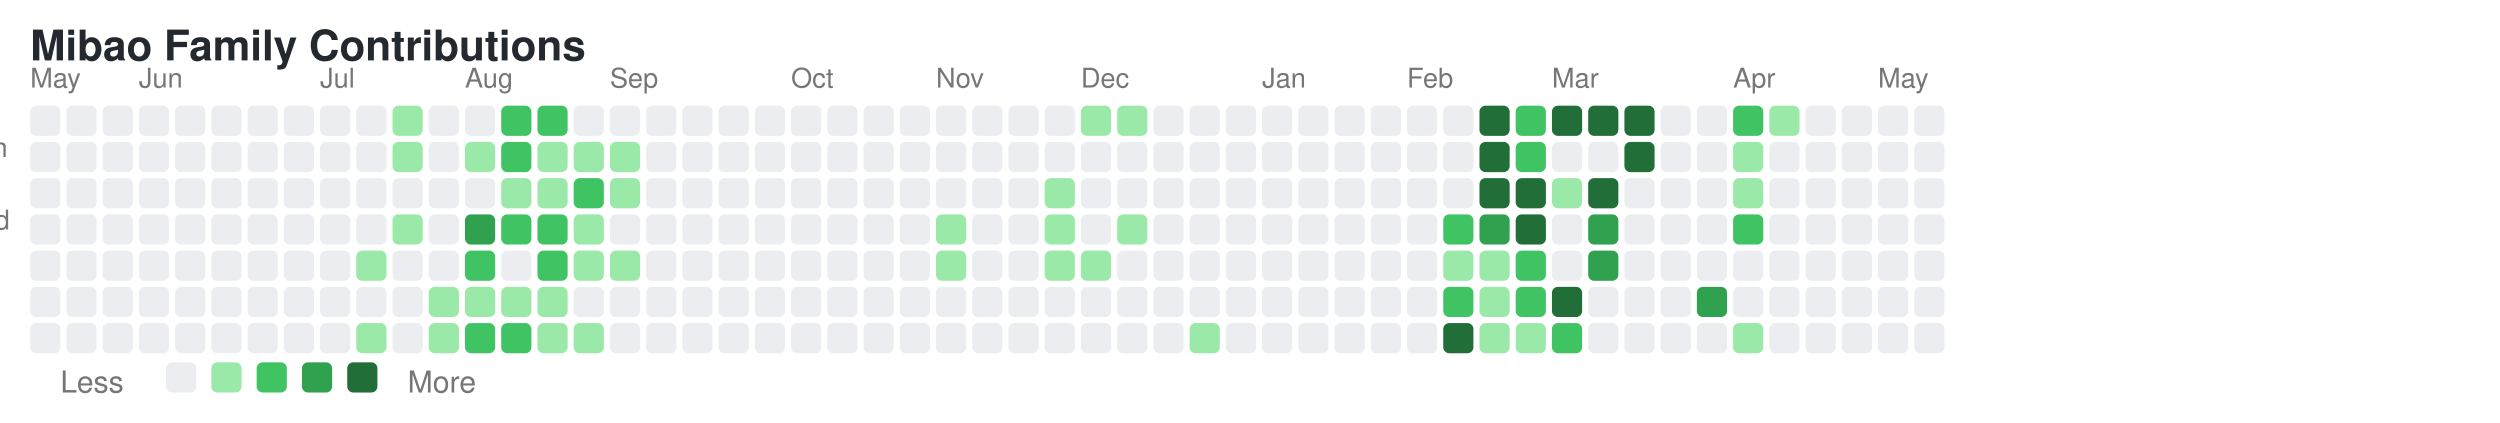
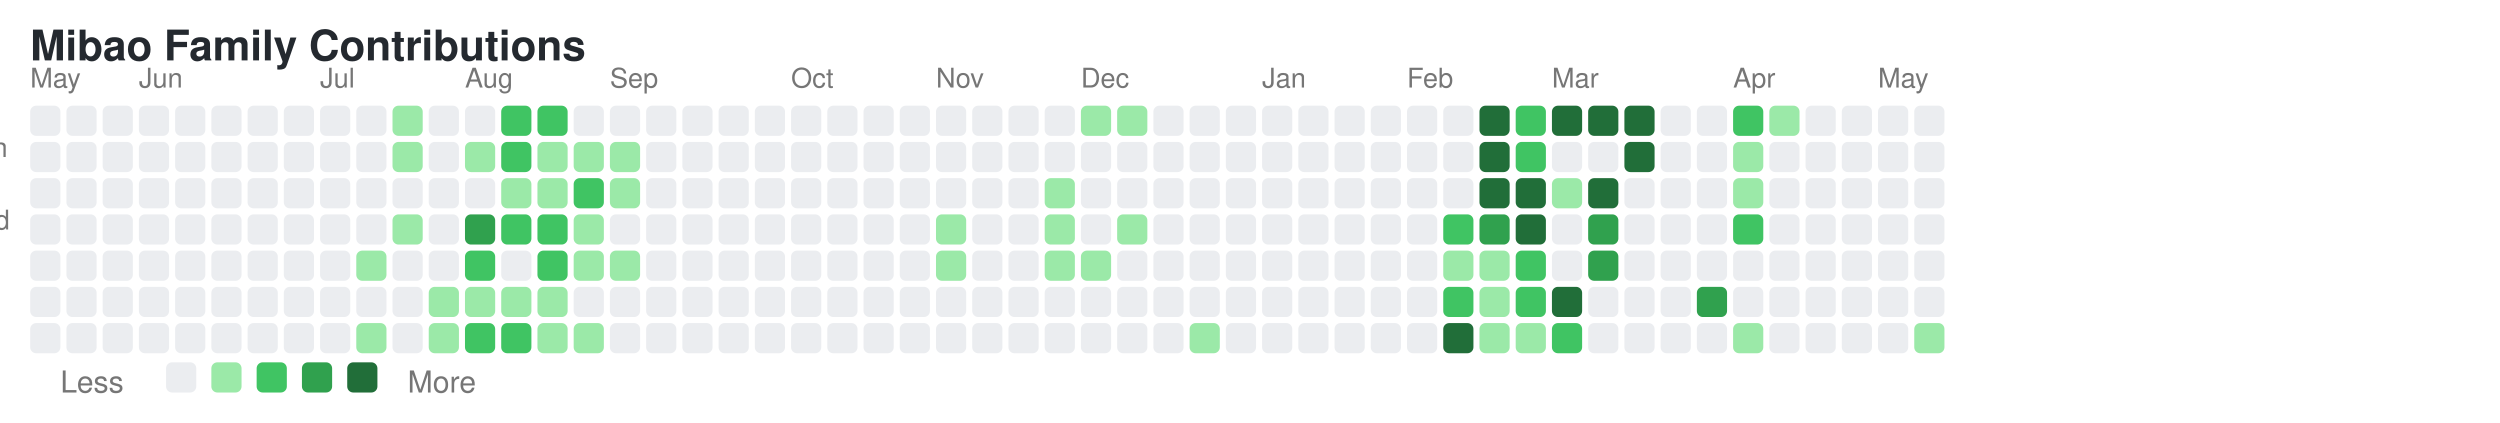
<svg xmlns="http://www.w3.org/2000/svg" width="828" height="140">
  <text x="10" y="20" font-family="-apple-system, BlinkMacSystemFont, Segoe UI, Helvetica, Arial, sans-serif" font-size="14" font-weight="600" fill="#24292f">Mibao Family Contributions</text>
  <g transform="translate(10, 35)">
    <text x="0" y="-6" font-family="-apple-system, BlinkMacSystemFont, Segoe UI, Helvetica, Arial, sans-serif" font-size="9" fill="#767676">May</text>
    <text x="36" y="-6" font-family="-apple-system, BlinkMacSystemFont, Segoe UI, Helvetica, Arial, sans-serif" font-size="9" fill="#767676">Jun</text>
    <text x="96" y="-6" font-family="-apple-system, BlinkMacSystemFont, Segoe UI, Helvetica, Arial, sans-serif" font-size="9" fill="#767676">Jul</text>
    <text x="144" y="-6" font-family="-apple-system, BlinkMacSystemFont, Segoe UI, Helvetica, Arial, sans-serif" font-size="9" fill="#767676">Aug</text>
    <text x="192" y="-6" font-family="-apple-system, BlinkMacSystemFont, Segoe UI, Helvetica, Arial, sans-serif" font-size="9" fill="#767676">Sep</text>
    <text x="252" y="-6" font-family="-apple-system, BlinkMacSystemFont, Segoe UI, Helvetica, Arial, sans-serif" font-size="9" fill="#767676">Oct</text>
    <text x="300" y="-6" font-family="-apple-system, BlinkMacSystemFont, Segoe UI, Helvetica, Arial, sans-serif" font-size="9" fill="#767676">Nov</text>
    <text x="348" y="-6" font-family="-apple-system, BlinkMacSystemFont, Segoe UI, Helvetica, Arial, sans-serif" font-size="9" fill="#767676">Dec</text>
    <text x="408" y="-6" font-family="-apple-system, BlinkMacSystemFont, Segoe UI, Helvetica, Arial, sans-serif" font-size="9" fill="#767676">Jan</text>
    <text x="456" y="-6" font-family="-apple-system, BlinkMacSystemFont, Segoe UI, Helvetica, Arial, sans-serif" font-size="9" fill="#767676">Feb</text>
    <text x="504" y="-6" font-family="-apple-system, BlinkMacSystemFont, Segoe UI, Helvetica, Arial, sans-serif" font-size="9" fill="#767676">Mar</text>
    <text x="564" y="-6" font-family="-apple-system, BlinkMacSystemFont, Segoe UI, Helvetica, Arial, sans-serif" font-size="9" fill="#767676">Apr</text>
    <text x="612" y="-6" font-family="-apple-system, BlinkMacSystemFont, Segoe UI, Helvetica, Arial, sans-serif" font-size="9" fill="#767676">May</text>
    <text x="-25" y="17.0" font-family="-apple-system, BlinkMacSystemFont, Segoe UI, Helvetica, Arial, sans-serif" font-size="9" fill="#767676">Mon</text>
    <text x="-25" y="41.0" font-family="-apple-system, BlinkMacSystemFont, Segoe UI, Helvetica, Arial, sans-serif" font-size="9" fill="#767676">Wed</text>
    <text x="-25" y="65.0" font-family="-apple-system, BlinkMacSystemFont, Segoe UI, Helvetica, Arial, sans-serif" font-size="9" fill="#767676">Fri</text>
    <rect x="0" y="0" width="10" height="10" fill="#ebedf0" rx="2" />
    <rect x="0" y="12" width="10" height="10" fill="#ebedf0" rx="2" />
    <rect x="0" y="24" width="10" height="10" fill="#ebedf0" rx="2" />
    <rect x="0" y="36" width="10" height="10" fill="#ebedf0" rx="2" />
    <rect x="0" y="48" width="10" height="10" fill="#ebedf0" rx="2" />
    <rect x="0" y="60" width="10" height="10" fill="#ebedf0" rx="2" />
    <rect x="0" y="72" width="10" height="10" fill="#ebedf0" rx="2" />
    <rect x="12" y="0" width="10" height="10" fill="#ebedf0" rx="2" />
    <rect x="12" y="12" width="10" height="10" fill="#ebedf0" rx="2" />
    <rect x="12" y="24" width="10" height="10" fill="#ebedf0" rx="2" />
    <rect x="12" y="36" width="10" height="10" fill="#ebedf0" rx="2" />
    <rect x="12" y="48" width="10" height="10" fill="#ebedf0" rx="2" />
    <rect x="12" y="60" width="10" height="10" fill="#ebedf0" rx="2" />
    <rect x="12" y="72" width="10" height="10" fill="#ebedf0" rx="2" />
    <rect x="24" y="0" width="10" height="10" fill="#ebedf0" rx="2" />
    <rect x="24" y="12" width="10" height="10" fill="#ebedf0" rx="2" />
    <rect x="24" y="24" width="10" height="10" fill="#ebedf0" rx="2" />
    <rect x="24" y="36" width="10" height="10" fill="#ebedf0" rx="2" />
    <rect x="24" y="48" width="10" height="10" fill="#ebedf0" rx="2" />
    <rect x="24" y="60" width="10" height="10" fill="#ebedf0" rx="2" />
    <rect x="24" y="72" width="10" height="10" fill="#ebedf0" rx="2" />
    <rect x="36" y="0" width="10" height="10" fill="#ebedf0" rx="2" />
    <rect x="36" y="12" width="10" height="10" fill="#ebedf0" rx="2" />
    <rect x="36" y="24" width="10" height="10" fill="#ebedf0" rx="2" />
    <rect x="36" y="36" width="10" height="10" fill="#ebedf0" rx="2" />
    <rect x="36" y="48" width="10" height="10" fill="#ebedf0" rx="2" />
    <rect x="36" y="60" width="10" height="10" fill="#ebedf0" rx="2" />
    <rect x="36" y="72" width="10" height="10" fill="#ebedf0" rx="2" />
    <rect x="48" y="0" width="10" height="10" fill="#ebedf0" rx="2" />
    <rect x="48" y="12" width="10" height="10" fill="#ebedf0" rx="2" />
    <rect x="48" y="24" width="10" height="10" fill="#ebedf0" rx="2" />
    <rect x="48" y="36" width="10" height="10" fill="#ebedf0" rx="2" />
    <rect x="48" y="48" width="10" height="10" fill="#ebedf0" rx="2" />
    <rect x="48" y="60" width="10" height="10" fill="#ebedf0" rx="2" />
    <rect x="48" y="72" width="10" height="10" fill="#ebedf0" rx="2" />
    <rect x="60" y="0" width="10" height="10" fill="#ebedf0" rx="2" />
    <rect x="60" y="12" width="10" height="10" fill="#ebedf0" rx="2" />
    <rect x="60" y="24" width="10" height="10" fill="#ebedf0" rx="2" />
    <rect x="60" y="36" width="10" height="10" fill="#ebedf0" rx="2" />
    <rect x="60" y="48" width="10" height="10" fill="#ebedf0" rx="2" />
    <rect x="60" y="60" width="10" height="10" fill="#ebedf0" rx="2" />
    <rect x="60" y="72" width="10" height="10" fill="#ebedf0" rx="2" />
    <rect x="72" y="0" width="10" height="10" fill="#ebedf0" rx="2" />
    <rect x="72" y="12" width="10" height="10" fill="#ebedf0" rx="2" />
    <rect x="72" y="24" width="10" height="10" fill="#ebedf0" rx="2" />
    <rect x="72" y="36" width="10" height="10" fill="#ebedf0" rx="2" />
    <rect x="72" y="48" width="10" height="10" fill="#ebedf0" rx="2" />
    <rect x="72" y="60" width="10" height="10" fill="#ebedf0" rx="2" />
    <rect x="72" y="72" width="10" height="10" fill="#ebedf0" rx="2" />
    <rect x="84" y="0" width="10" height="10" fill="#ebedf0" rx="2" />
    <rect x="84" y="12" width="10" height="10" fill="#ebedf0" rx="2" />
    <rect x="84" y="24" width="10" height="10" fill="#ebedf0" rx="2" />
    <rect x="84" y="36" width="10" height="10" fill="#ebedf0" rx="2" />
    <rect x="84" y="48" width="10" height="10" fill="#ebedf0" rx="2" />
    <rect x="84" y="60" width="10" height="10" fill="#ebedf0" rx="2" />
    <rect x="84" y="72" width="10" height="10" fill="#ebedf0" rx="2" />
    <rect x="96" y="0" width="10" height="10" fill="#ebedf0" rx="2" />
    <rect x="96" y="12" width="10" height="10" fill="#ebedf0" rx="2" />
    <rect x="96" y="24" width="10" height="10" fill="#ebedf0" rx="2" />
    <rect x="96" y="36" width="10" height="10" fill="#ebedf0" rx="2" />
    <rect x="96" y="48" width="10" height="10" fill="#ebedf0" rx="2" />
    <rect x="96" y="60" width="10" height="10" fill="#ebedf0" rx="2" />
    <rect x="96" y="72" width="10" height="10" fill="#ebedf0" rx="2" />
    <rect x="108" y="0" width="10" height="10" fill="#ebedf0" rx="2" />
    <rect x="108" y="12" width="10" height="10" fill="#ebedf0" rx="2" />
    <rect x="108" y="24" width="10" height="10" fill="#ebedf0" rx="2" />
    <rect x="108" y="36" width="10" height="10" fill="#ebedf0" rx="2" />
    <rect x="108" y="48" width="10" height="10" fill="#9be9a8" rx="2" />
    <rect x="108" y="60" width="10" height="10" fill="#ebedf0" rx="2" />
    <rect x="108" y="72" width="10" height="10" fill="#9be9a8" rx="2" />
    <rect x="120" y="0" width="10" height="10" fill="#9be9a8" rx="2" />
    <rect x="120" y="12" width="10" height="10" fill="#9be9a8" rx="2" />
    <rect x="120" y="24" width="10" height="10" fill="#ebedf0" rx="2" />
    <rect x="120" y="36" width="10" height="10" fill="#9be9a8" rx="2" />
    <rect x="120" y="48" width="10" height="10" fill="#ebedf0" rx="2" />
    <rect x="120" y="60" width="10" height="10" fill="#ebedf0" rx="2" />
    <rect x="120" y="72" width="10" height="10" fill="#ebedf0" rx="2" />
    <rect x="132" y="0" width="10" height="10" fill="#ebedf0" rx="2" />
    <rect x="132" y="12" width="10" height="10" fill="#ebedf0" rx="2" />
    <rect x="132" y="24" width="10" height="10" fill="#ebedf0" rx="2" />
    <rect x="132" y="36" width="10" height="10" fill="#ebedf0" rx="2" />
    <rect x="132" y="48" width="10" height="10" fill="#ebedf0" rx="2" />
    <rect x="132" y="60" width="10" height="10" fill="#9be9a8" rx="2" />
    <rect x="132" y="72" width="10" height="10" fill="#9be9a8" rx="2" />
    <rect x="144" y="0" width="10" height="10" fill="#ebedf0" rx="2" />
    <rect x="144" y="12" width="10" height="10" fill="#9be9a8" rx="2" />
    <rect x="144" y="24" width="10" height="10" fill="#ebedf0" rx="2" />
    <rect x="144" y="36" width="10" height="10" fill="#30a14e" rx="2" />
    <rect x="144" y="48" width="10" height="10" fill="#40c463" rx="2" />
    <rect x="144" y="60" width="10" height="10" fill="#9be9a8" rx="2" />
    <rect x="144" y="72" width="10" height="10" fill="#40c463" rx="2" />
    <rect x="156" y="0" width="10" height="10" fill="#40c463" rx="2" />
    <rect x="156" y="12" width="10" height="10" fill="#40c463" rx="2" />
    <rect x="156" y="24" width="10" height="10" fill="#9be9a8" rx="2" />
    <rect x="156" y="36" width="10" height="10" fill="#40c463" rx="2" />
    <rect x="156" y="48" width="10" height="10" fill="#ebedf0" rx="2" />
    <rect x="156" y="60" width="10" height="10" fill="#9be9a8" rx="2" />
    <rect x="156" y="72" width="10" height="10" fill="#40c463" rx="2" />
    <rect x="168" y="0" width="10" height="10" fill="#40c463" rx="2" />
    <rect x="168" y="12" width="10" height="10" fill="#9be9a8" rx="2" />
    <rect x="168" y="24" width="10" height="10" fill="#9be9a8" rx="2" />
    <rect x="168" y="36" width="10" height="10" fill="#40c463" rx="2" />
    <rect x="168" y="48" width="10" height="10" fill="#40c463" rx="2" />
    <rect x="168" y="60" width="10" height="10" fill="#9be9a8" rx="2" />
    <rect x="168" y="72" width="10" height="10" fill="#9be9a8" rx="2" />
    <rect x="180" y="0" width="10" height="10" fill="#ebedf0" rx="2" />
    <rect x="180" y="12" width="10" height="10" fill="#9be9a8" rx="2" />
    <rect x="180" y="24" width="10" height="10" fill="#40c463" rx="2" />
    <rect x="180" y="36" width="10" height="10" fill="#9be9a8" rx="2" />
    <rect x="180" y="48" width="10" height="10" fill="#9be9a8" rx="2" />
    <rect x="180" y="60" width="10" height="10" fill="#ebedf0" rx="2" />
    <rect x="180" y="72" width="10" height="10" fill="#9be9a8" rx="2" />
    <rect x="192" y="0" width="10" height="10" fill="#ebedf0" rx="2" />
    <rect x="192" y="12" width="10" height="10" fill="#9be9a8" rx="2" />
    <rect x="192" y="24" width="10" height="10" fill="#9be9a8" rx="2" />
    <rect x="192" y="36" width="10" height="10" fill="#ebedf0" rx="2" />
    <rect x="192" y="48" width="10" height="10" fill="#9be9a8" rx="2" />
    <rect x="192" y="60" width="10" height="10" fill="#ebedf0" rx="2" />
    <rect x="192" y="72" width="10" height="10" fill="#ebedf0" rx="2" />
    <rect x="204" y="0" width="10" height="10" fill="#ebedf0" rx="2" />
    <rect x="204" y="12" width="10" height="10" fill="#ebedf0" rx="2" />
    <rect x="204" y="24" width="10" height="10" fill="#ebedf0" rx="2" />
    <rect x="204" y="36" width="10" height="10" fill="#ebedf0" rx="2" />
    <rect x="204" y="48" width="10" height="10" fill="#ebedf0" rx="2" />
    <rect x="204" y="60" width="10" height="10" fill="#ebedf0" rx="2" />
    <rect x="204" y="72" width="10" height="10" fill="#ebedf0" rx="2" />
    <rect x="216" y="0" width="10" height="10" fill="#ebedf0" rx="2" />
    <rect x="216" y="12" width="10" height="10" fill="#ebedf0" rx="2" />
    <rect x="216" y="24" width="10" height="10" fill="#ebedf0" rx="2" />
    <rect x="216" y="36" width="10" height="10" fill="#ebedf0" rx="2" />
    <rect x="216" y="48" width="10" height="10" fill="#ebedf0" rx="2" />
    <rect x="216" y="60" width="10" height="10" fill="#ebedf0" rx="2" />
    <rect x="216" y="72" width="10" height="10" fill="#ebedf0" rx="2" />
    <rect x="228" y="0" width="10" height="10" fill="#ebedf0" rx="2" />
    <rect x="228" y="12" width="10" height="10" fill="#ebedf0" rx="2" />
    <rect x="228" y="24" width="10" height="10" fill="#ebedf0" rx="2" />
    <rect x="228" y="36" width="10" height="10" fill="#ebedf0" rx="2" />
    <rect x="228" y="48" width="10" height="10" fill="#ebedf0" rx="2" />
    <rect x="228" y="60" width="10" height="10" fill="#ebedf0" rx="2" />
    <rect x="228" y="72" width="10" height="10" fill="#ebedf0" rx="2" />
    <rect x="240" y="0" width="10" height="10" fill="#ebedf0" rx="2" />
    <rect x="240" y="12" width="10" height="10" fill="#ebedf0" rx="2" />
    <rect x="240" y="24" width="10" height="10" fill="#ebedf0" rx="2" />
    <rect x="240" y="36" width="10" height="10" fill="#ebedf0" rx="2" />
    <rect x="240" y="48" width="10" height="10" fill="#ebedf0" rx="2" />
    <rect x="240" y="60" width="10" height="10" fill="#ebedf0" rx="2" />
    <rect x="240" y="72" width="10" height="10" fill="#ebedf0" rx="2" />
    <rect x="252" y="0" width="10" height="10" fill="#ebedf0" rx="2" />
    <rect x="252" y="12" width="10" height="10" fill="#ebedf0" rx="2" />
    <rect x="252" y="24" width="10" height="10" fill="#ebedf0" rx="2" />
    <rect x="252" y="36" width="10" height="10" fill="#ebedf0" rx="2" />
    <rect x="252" y="48" width="10" height="10" fill="#ebedf0" rx="2" />
    <rect x="252" y="60" width="10" height="10" fill="#ebedf0" rx="2" />
    <rect x="252" y="72" width="10" height="10" fill="#ebedf0" rx="2" />
    <rect x="264" y="0" width="10" height="10" fill="#ebedf0" rx="2" />
    <rect x="264" y="12" width="10" height="10" fill="#ebedf0" rx="2" />
    <rect x="264" y="24" width="10" height="10" fill="#ebedf0" rx="2" />
    <rect x="264" y="36" width="10" height="10" fill="#ebedf0" rx="2" />
    <rect x="264" y="48" width="10" height="10" fill="#ebedf0" rx="2" />
    <rect x="264" y="60" width="10" height="10" fill="#ebedf0" rx="2" />
    <rect x="264" y="72" width="10" height="10" fill="#ebedf0" rx="2" />
    <rect x="276" y="0" width="10" height="10" fill="#ebedf0" rx="2" />
    <rect x="276" y="12" width="10" height="10" fill="#ebedf0" rx="2" />
    <rect x="276" y="24" width="10" height="10" fill="#ebedf0" rx="2" />
    <rect x="276" y="36" width="10" height="10" fill="#ebedf0" rx="2" />
    <rect x="276" y="48" width="10" height="10" fill="#ebedf0" rx="2" />
    <rect x="276" y="60" width="10" height="10" fill="#ebedf0" rx="2" />
    <rect x="276" y="72" width="10" height="10" fill="#ebedf0" rx="2" />
    <rect x="288" y="0" width="10" height="10" fill="#ebedf0" rx="2" />
    <rect x="288" y="12" width="10" height="10" fill="#ebedf0" rx="2" />
    <rect x="288" y="24" width="10" height="10" fill="#ebedf0" rx="2" />
    <rect x="288" y="36" width="10" height="10" fill="#ebedf0" rx="2" />
    <rect x="288" y="48" width="10" height="10" fill="#ebedf0" rx="2" />
    <rect x="288" y="60" width="10" height="10" fill="#ebedf0" rx="2" />
    <rect x="288" y="72" width="10" height="10" fill="#ebedf0" rx="2" />
    <rect x="300" y="0" width="10" height="10" fill="#ebedf0" rx="2" />
    <rect x="300" y="12" width="10" height="10" fill="#ebedf0" rx="2" />
    <rect x="300" y="24" width="10" height="10" fill="#ebedf0" rx="2" />
    <rect x="300" y="36" width="10" height="10" fill="#9be9a8" rx="2" />
    <rect x="300" y="48" width="10" height="10" fill="#9be9a8" rx="2" />
    <rect x="300" y="60" width="10" height="10" fill="#ebedf0" rx="2" />
    <rect x="300" y="72" width="10" height="10" fill="#ebedf0" rx="2" />
    <rect x="312" y="0" width="10" height="10" fill="#ebedf0" rx="2" />
    <rect x="312" y="12" width="10" height="10" fill="#ebedf0" rx="2" />
    <rect x="312" y="24" width="10" height="10" fill="#ebedf0" rx="2" />
    <rect x="312" y="36" width="10" height="10" fill="#ebedf0" rx="2" />
    <rect x="312" y="48" width="10" height="10" fill="#ebedf0" rx="2" />
    <rect x="312" y="60" width="10" height="10" fill="#ebedf0" rx="2" />
    <rect x="312" y="72" width="10" height="10" fill="#ebedf0" rx="2" />
    <rect x="324" y="0" width="10" height="10" fill="#ebedf0" rx="2" />
    <rect x="324" y="12" width="10" height="10" fill="#ebedf0" rx="2" />
    <rect x="324" y="24" width="10" height="10" fill="#ebedf0" rx="2" />
    <rect x="324" y="36" width="10" height="10" fill="#ebedf0" rx="2" />
    <rect x="324" y="48" width="10" height="10" fill="#ebedf0" rx="2" />
    <rect x="324" y="60" width="10" height="10" fill="#ebedf0" rx="2" />
    <rect x="324" y="72" width="10" height="10" fill="#ebedf0" rx="2" />
    <rect x="336" y="0" width="10" height="10" fill="#ebedf0" rx="2" />
    <rect x="336" y="12" width="10" height="10" fill="#ebedf0" rx="2" />
    <rect x="336" y="24" width="10" height="10" fill="#9be9a8" rx="2" />
    <rect x="336" y="36" width="10" height="10" fill="#9be9a8" rx="2" />
    <rect x="336" y="48" width="10" height="10" fill="#9be9a8" rx="2" />
    <rect x="336" y="60" width="10" height="10" fill="#ebedf0" rx="2" />
    <rect x="336" y="72" width="10" height="10" fill="#ebedf0" rx="2" />
    <rect x="348" y="0" width="10" height="10" fill="#9be9a8" rx="2" />
    <rect x="348" y="12" width="10" height="10" fill="#ebedf0" rx="2" />
    <rect x="348" y="24" width="10" height="10" fill="#ebedf0" rx="2" />
    <rect x="348" y="36" width="10" height="10" fill="#ebedf0" rx="2" />
    <rect x="348" y="48" width="10" height="10" fill="#9be9a8" rx="2" />
    <rect x="348" y="60" width="10" height="10" fill="#ebedf0" rx="2" />
    <rect x="348" y="72" width="10" height="10" fill="#ebedf0" rx="2" />
    <rect x="360" y="0" width="10" height="10" fill="#9be9a8" rx="2" />
    <rect x="360" y="12" width="10" height="10" fill="#ebedf0" rx="2" />
    <rect x="360" y="24" width="10" height="10" fill="#ebedf0" rx="2" />
    <rect x="360" y="36" width="10" height="10" fill="#9be9a8" rx="2" />
    <rect x="360" y="48" width="10" height="10" fill="#ebedf0" rx="2" />
    <rect x="360" y="60" width="10" height="10" fill="#ebedf0" rx="2" />
    <rect x="360" y="72" width="10" height="10" fill="#ebedf0" rx="2" />
    <rect x="372" y="0" width="10" height="10" fill="#ebedf0" rx="2" />
    <rect x="372" y="12" width="10" height="10" fill="#ebedf0" rx="2" />
    <rect x="372" y="24" width="10" height="10" fill="#ebedf0" rx="2" />
    <rect x="372" y="36" width="10" height="10" fill="#ebedf0" rx="2" />
    <rect x="372" y="48" width="10" height="10" fill="#ebedf0" rx="2" />
    <rect x="372" y="60" width="10" height="10" fill="#ebedf0" rx="2" />
    <rect x="372" y="72" width="10" height="10" fill="#ebedf0" rx="2" />
    <rect x="384" y="0" width="10" height="10" fill="#ebedf0" rx="2" />
    <rect x="384" y="12" width="10" height="10" fill="#ebedf0" rx="2" />
    <rect x="384" y="24" width="10" height="10" fill="#ebedf0" rx="2" />
    <rect x="384" y="36" width="10" height="10" fill="#ebedf0" rx="2" />
    <rect x="384" y="48" width="10" height="10" fill="#ebedf0" rx="2" />
    <rect x="384" y="60" width="10" height="10" fill="#ebedf0" rx="2" />
    <rect x="384" y="72" width="10" height="10" fill="#9be9a8" rx="2" />
    <rect x="396" y="0" width="10" height="10" fill="#ebedf0" rx="2" />
    <rect x="396" y="12" width="10" height="10" fill="#ebedf0" rx="2" />
    <rect x="396" y="24" width="10" height="10" fill="#ebedf0" rx="2" />
    <rect x="396" y="36" width="10" height="10" fill="#ebedf0" rx="2" />
    <rect x="396" y="48" width="10" height="10" fill="#ebedf0" rx="2" />
    <rect x="396" y="60" width="10" height="10" fill="#ebedf0" rx="2" />
    <rect x="396" y="72" width="10" height="10" fill="#ebedf0" rx="2" />
    <rect x="408" y="0" width="10" height="10" fill="#ebedf0" rx="2" />
    <rect x="408" y="12" width="10" height="10" fill="#ebedf0" rx="2" />
    <rect x="408" y="24" width="10" height="10" fill="#ebedf0" rx="2" />
    <rect x="408" y="36" width="10" height="10" fill="#ebedf0" rx="2" />
    <rect x="408" y="48" width="10" height="10" fill="#ebedf0" rx="2" />
    <rect x="408" y="60" width="10" height="10" fill="#ebedf0" rx="2" />
    <rect x="408" y="72" width="10" height="10" fill="#ebedf0" rx="2" />
    <rect x="420" y="0" width="10" height="10" fill="#ebedf0" rx="2" />
    <rect x="420" y="12" width="10" height="10" fill="#ebedf0" rx="2" />
    <rect x="420" y="24" width="10" height="10" fill="#ebedf0" rx="2" />
    <rect x="420" y="36" width="10" height="10" fill="#ebedf0" rx="2" />
    <rect x="420" y="48" width="10" height="10" fill="#ebedf0" rx="2" />
    <rect x="420" y="60" width="10" height="10" fill="#ebedf0" rx="2" />
    <rect x="420" y="72" width="10" height="10" fill="#ebedf0" rx="2" />
    <rect x="432" y="0" width="10" height="10" fill="#ebedf0" rx="2" />
    <rect x="432" y="12" width="10" height="10" fill="#ebedf0" rx="2" />
    <rect x="432" y="24" width="10" height="10" fill="#ebedf0" rx="2" />
    <rect x="432" y="36" width="10" height="10" fill="#ebedf0" rx="2" />
    <rect x="432" y="48" width="10" height="10" fill="#ebedf0" rx="2" />
    <rect x="432" y="60" width="10" height="10" fill="#ebedf0" rx="2" />
    <rect x="432" y="72" width="10" height="10" fill="#ebedf0" rx="2" />
    <rect x="444" y="0" width="10" height="10" fill="#ebedf0" rx="2" />
    <rect x="444" y="12" width="10" height="10" fill="#ebedf0" rx="2" />
    <rect x="444" y="24" width="10" height="10" fill="#ebedf0" rx="2" />
    <rect x="444" y="36" width="10" height="10" fill="#ebedf0" rx="2" />
    <rect x="444" y="48" width="10" height="10" fill="#ebedf0" rx="2" />
    <rect x="444" y="60" width="10" height="10" fill="#ebedf0" rx="2" />
    <rect x="444" y="72" width="10" height="10" fill="#ebedf0" rx="2" />
    <rect x="456" y="0" width="10" height="10" fill="#ebedf0" rx="2" />
    <rect x="456" y="12" width="10" height="10" fill="#ebedf0" rx="2" />
    <rect x="456" y="24" width="10" height="10" fill="#ebedf0" rx="2" />
    <rect x="456" y="36" width="10" height="10" fill="#ebedf0" rx="2" />
    <rect x="456" y="48" width="10" height="10" fill="#ebedf0" rx="2" />
    <rect x="456" y="60" width="10" height="10" fill="#ebedf0" rx="2" />
    <rect x="456" y="72" width="10" height="10" fill="#ebedf0" rx="2" />
    <rect x="468" y="0" width="10" height="10" fill="#ebedf0" rx="2" />
    <rect x="468" y="12" width="10" height="10" fill="#ebedf0" rx="2" />
    <rect x="468" y="24" width="10" height="10" fill="#ebedf0" rx="2" />
    <rect x="468" y="36" width="10" height="10" fill="#40c463" rx="2" />
    <rect x="468" y="48" width="10" height="10" fill="#9be9a8" rx="2" />
    <rect x="468" y="60" width="10" height="10" fill="#40c463" rx="2" />
    <rect x="468" y="72" width="10" height="10" fill="#216e39" rx="2" />
    <rect x="480" y="0" width="10" height="10" fill="#216e39" rx="2" />
    <rect x="480" y="12" width="10" height="10" fill="#216e39" rx="2" />
    <rect x="480" y="24" width="10" height="10" fill="#216e39" rx="2" />
    <rect x="480" y="36" width="10" height="10" fill="#30a14e" rx="2" />
    <rect x="480" y="48" width="10" height="10" fill="#9be9a8" rx="2" />
    <rect x="480" y="60" width="10" height="10" fill="#9be9a8" rx="2" />
    <rect x="480" y="72" width="10" height="10" fill="#9be9a8" rx="2" />
    <rect x="492" y="0" width="10" height="10" fill="#40c463" rx="2" />
    <rect x="492" y="12" width="10" height="10" fill="#40c463" rx="2" />
    <rect x="492" y="24" width="10" height="10" fill="#216e39" rx="2" />
    <rect x="492" y="36" width="10" height="10" fill="#216e39" rx="2" />
    <rect x="492" y="48" width="10" height="10" fill="#40c463" rx="2" />
    <rect x="492" y="60" width="10" height="10" fill="#40c463" rx="2" />
    <rect x="492" y="72" width="10" height="10" fill="#9be9a8" rx="2" />
    <rect x="504" y="0" width="10" height="10" fill="#216e39" rx="2" />
    <rect x="504" y="12" width="10" height="10" fill="#ebedf0" rx="2" />
    <rect x="504" y="24" width="10" height="10" fill="#9be9a8" rx="2" />
    <rect x="504" y="36" width="10" height="10" fill="#ebedf0" rx="2" />
    <rect x="504" y="48" width="10" height="10" fill="#ebedf0" rx="2" />
    <rect x="504" y="60" width="10" height="10" fill="#216e39" rx="2" />
    <rect x="504" y="72" width="10" height="10" fill="#40c463" rx="2" />
    <rect x="516" y="0" width="10" height="10" fill="#216e39" rx="2" />
    <rect x="516" y="12" width="10" height="10" fill="#ebedf0" rx="2" />
    <rect x="516" y="24" width="10" height="10" fill="#216e39" rx="2" />
    <rect x="516" y="36" width="10" height="10" fill="#30a14e" rx="2" />
    <rect x="516" y="48" width="10" height="10" fill="#30a14e" rx="2" />
    <rect x="516" y="60" width="10" height="10" fill="#ebedf0" rx="2" />
    <rect x="516" y="72" width="10" height="10" fill="#ebedf0" rx="2" />
    <rect x="528" y="0" width="10" height="10" fill="#216e39" rx="2" />
    <rect x="528" y="12" width="10" height="10" fill="#216e39" rx="2" />
    <rect x="528" y="24" width="10" height="10" fill="#ebedf0" rx="2" />
    <rect x="528" y="36" width="10" height="10" fill="#ebedf0" rx="2" />
    <rect x="528" y="48" width="10" height="10" fill="#ebedf0" rx="2" />
    <rect x="528" y="60" width="10" height="10" fill="#ebedf0" rx="2" />
    <rect x="528" y="72" width="10" height="10" fill="#ebedf0" rx="2" />
    <rect x="540" y="0" width="10" height="10" fill="#ebedf0" rx="2" />
    <rect x="540" y="12" width="10" height="10" fill="#ebedf0" rx="2" />
    <rect x="540" y="24" width="10" height="10" fill="#ebedf0" rx="2" />
    <rect x="540" y="36" width="10" height="10" fill="#ebedf0" rx="2" />
    <rect x="540" y="48" width="10" height="10" fill="#ebedf0" rx="2" />
    <rect x="540" y="60" width="10" height="10" fill="#ebedf0" rx="2" />
    <rect x="540" y="72" width="10" height="10" fill="#ebedf0" rx="2" />
    <rect x="552" y="0" width="10" height="10" fill="#ebedf0" rx="2" />
    <rect x="552" y="12" width="10" height="10" fill="#ebedf0" rx="2" />
    <rect x="552" y="24" width="10" height="10" fill="#ebedf0" rx="2" />
    <rect x="552" y="36" width="10" height="10" fill="#ebedf0" rx="2" />
    <rect x="552" y="48" width="10" height="10" fill="#ebedf0" rx="2" />
    <rect x="552" y="60" width="10" height="10" fill="#30a14e" rx="2" />
    <rect x="552" y="72" width="10" height="10" fill="#ebedf0" rx="2" />
    <rect x="564" y="0" width="10" height="10" fill="#40c463" rx="2" />
    <rect x="564" y="12" width="10" height="10" fill="#9be9a8" rx="2" />
    <rect x="564" y="24" width="10" height="10" fill="#9be9a8" rx="2" />
    <rect x="564" y="36" width="10" height="10" fill="#40c463" rx="2" />
    <rect x="564" y="48" width="10" height="10" fill="#ebedf0" rx="2" />
    <rect x="564" y="60" width="10" height="10" fill="#ebedf0" rx="2" />
    <rect x="564" y="72" width="10" height="10" fill="#9be9a8" rx="2" />
    <rect x="576" y="0" width="10" height="10" fill="#9be9a8" rx="2" />
    <rect x="576" y="12" width="10" height="10" fill="#ebedf0" rx="2" />
    <rect x="576" y="24" width="10" height="10" fill="#ebedf0" rx="2" />
    <rect x="576" y="36" width="10" height="10" fill="#ebedf0" rx="2" />
    <rect x="576" y="48" width="10" height="10" fill="#ebedf0" rx="2" />
    <rect x="576" y="60" width="10" height="10" fill="#ebedf0" rx="2" />
    <rect x="576" y="72" width="10" height="10" fill="#ebedf0" rx="2" />
    <rect x="588" y="0" width="10" height="10" fill="#ebedf0" rx="2" />
    <rect x="588" y="12" width="10" height="10" fill="#ebedf0" rx="2" />
    <rect x="588" y="24" width="10" height="10" fill="#ebedf0" rx="2" />
    <rect x="588" y="36" width="10" height="10" fill="#ebedf0" rx="2" />
    <rect x="588" y="48" width="10" height="10" fill="#ebedf0" rx="2" />
    <rect x="588" y="60" width="10" height="10" fill="#ebedf0" rx="2" />
    <rect x="588" y="72" width="10" height="10" fill="#ebedf0" rx="2" />
    <rect x="600" y="0" width="10" height="10" fill="#ebedf0" rx="2" />
    <rect x="600" y="12" width="10" height="10" fill="#ebedf0" rx="2" />
    <rect x="600" y="24" width="10" height="10" fill="#ebedf0" rx="2" />
    <rect x="600" y="36" width="10" height="10" fill="#ebedf0" rx="2" />
    <rect x="600" y="48" width="10" height="10" fill="#ebedf0" rx="2" />
    <rect x="600" y="60" width="10" height="10" fill="#ebedf0" rx="2" />
    <rect x="600" y="72" width="10" height="10" fill="#ebedf0" rx="2" />
    <rect x="612" y="0" width="10" height="10" fill="#ebedf0" rx="2" />
    <rect x="612" y="12" width="10" height="10" fill="#ebedf0" rx="2" />
    <rect x="612" y="24" width="10" height="10" fill="#ebedf0" rx="2" />
    <rect x="612" y="36" width="10" height="10" fill="#ebedf0" rx="2" />
    <rect x="612" y="48" width="10" height="10" fill="#ebedf0" rx="2" />
    <rect x="612" y="60" width="10" height="10" fill="#ebedf0" rx="2" />
    <rect x="612" y="72" width="10" height="10" fill="#ebedf0" rx="2" />
    <rect x="624" y="0" width="10" height="10" fill="#ebedf0" rx="2" />
    <rect x="624" y="12" width="10" height="10" fill="#ebedf0" rx="2" />
    <rect x="624" y="24" width="10" height="10" fill="#ebedf0" rx="2" />
    <rect x="624" y="36" width="10" height="10" fill="#ebedf0" rx="2" />
    <rect x="624" y="48" width="10" height="10" fill="#ebedf0" rx="2" />
    <rect x="624" y="60" width="10" height="10" fill="#ebedf0" rx="2" />
-     <rect x="624" y="72" width="10" height="10" fill="#ebedf0" rx="2" />
+     <rect x="624" y="72" width="10" height="10" fill="#9be9a8" rx="2" />
    <text x="10" y="95" font-family="-apple-system, BlinkMacSystemFont, Segoe UI, Helvetica, Arial, sans-serif" font-size="10" fill="#767676">Less</text>
    <rect x="45" y="85" width="10" height="10" fill="#ebedf0" rx="2" />
    <rect x="60" y="85" width="10" height="10" fill="#9be9a8" rx="2" />
    <rect x="75" y="85" width="10" height="10" fill="#40c463" rx="2" />
    <rect x="90" y="85" width="10" height="10" fill="#30a14e" rx="2" />
    <rect x="105" y="85" width="10" height="10" fill="#216e39" rx="2" />
    <text x="125" y="95" font-family="-apple-system, BlinkMacSystemFont, Segoe UI, Helvetica, Arial, sans-serif" font-size="10" fill="#767676">More</text>
  </g>
</svg>
